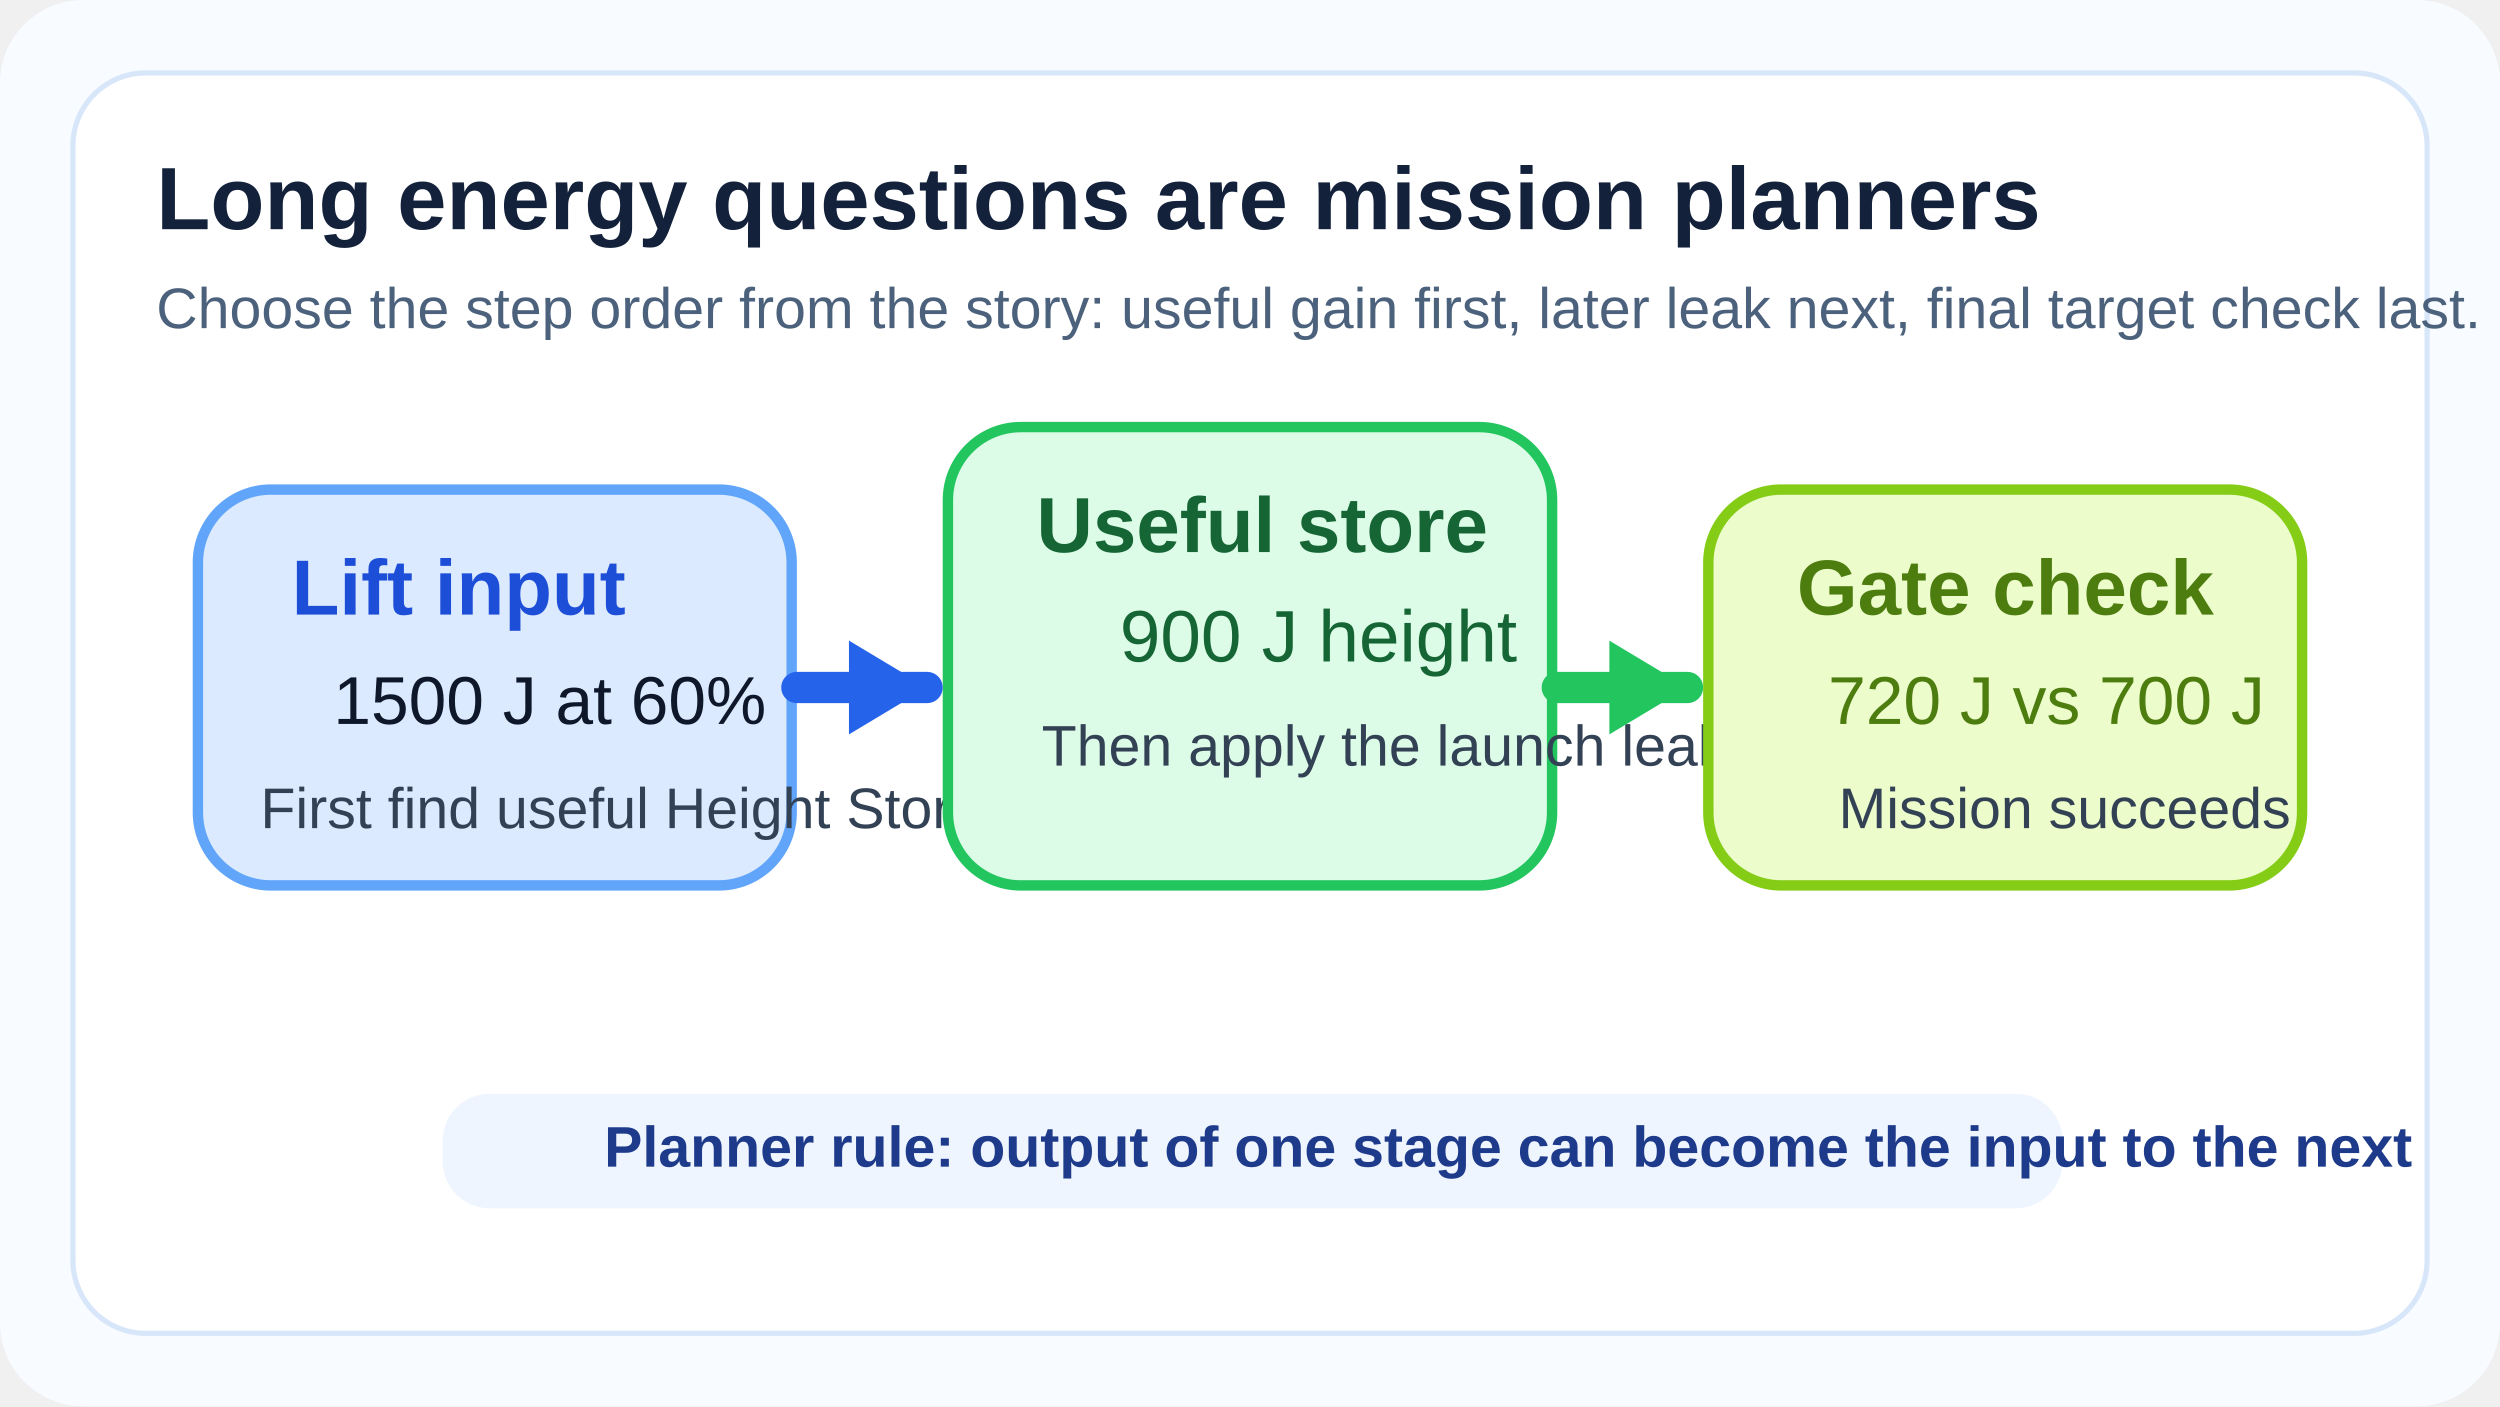
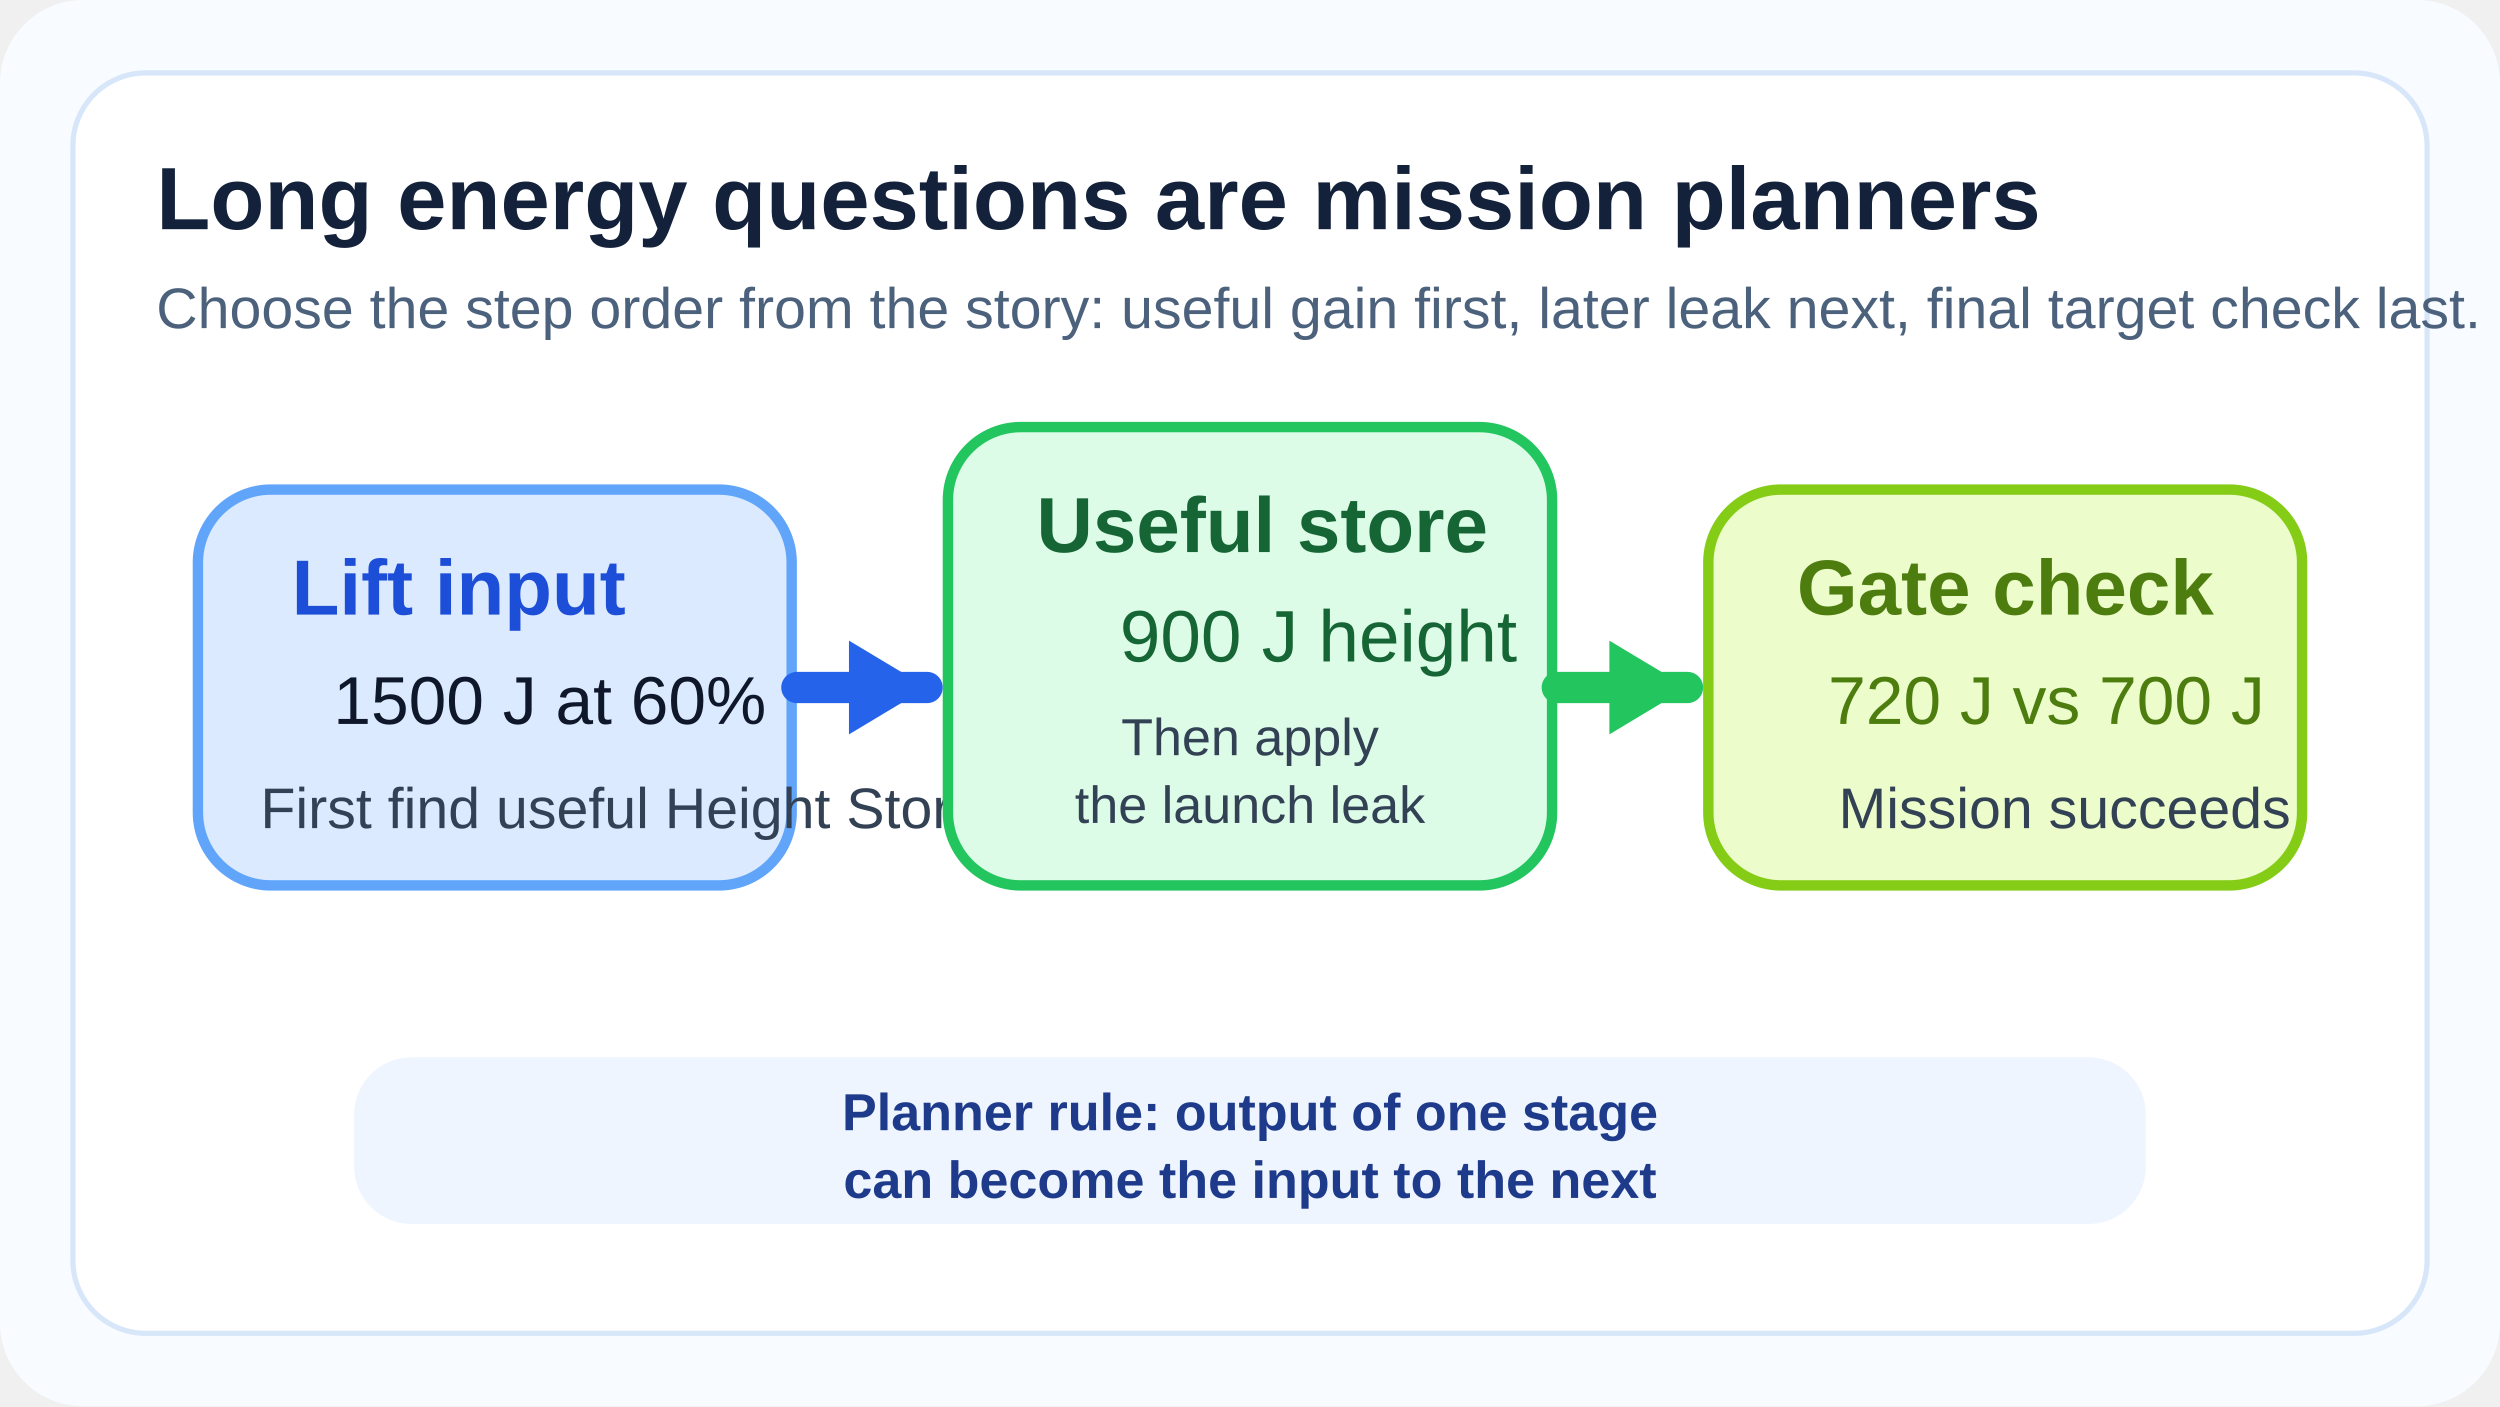
<svg xmlns="http://www.w3.org/2000/svg" width="960" height="540" viewBox="0 0 960 540" fill="none">
  <rect width="960" height="540" rx="32" fill="#F8FBFF" />
  <rect x="28" y="28" width="904" height="484" rx="28" fill="#FFFFFF" stroke="#D7E6F9" stroke-width="2" />
  <text x="60" y="88" fill="#13213A" font-family="Arial, sans-serif" font-size="34" font-weight="700">Long energy questions are mission planners</text>
  <text x="60" y="126" fill="#4B617C" font-family="Arial, sans-serif" font-size="22">Choose the step order from the story: useful gain first, later leak next, final target check last.</text>
  <rect x="76" y="188" width="228" height="152" rx="28" fill="#DBEAFE" stroke="#60A5FA" stroke-width="4" />
  <text x="112" y="236" fill="#1D4ED8" font-family="Arial, sans-serif" font-size="30" font-weight="700">Lift input</text>
  <text x="128" y="278" fill="#0F172A" font-family="Arial, sans-serif" font-size="26">1500 J at 60%</text>
  <text x="100" y="318" fill="#334155" font-family="Arial, sans-serif" font-size="22">First find useful Height Store</text>
  <rect x="364" y="164" width="232" height="176" rx="28" fill="#DCFCE7" stroke="#22C55E" stroke-width="4" />
  <text x="398" y="212" fill="#166534" font-family="Arial, sans-serif" font-size="30" font-weight="700">Useful store</text>
  <text x="430" y="254" fill="#166534" font-family="Arial, sans-serif" font-size="28">900 J height</text>
-   <text x="400" y="294" fill="#334155" font-family="Arial, sans-serif" font-size="22">Then apply the launch leak</text>
+   <text x="480" y="290" fill="#334155" font-family="Arial, sans-serif" font-size="20" text-anchor="middle">Then apply</text>
+   <text x="480" y="316" fill="#334155" font-family="Arial, sans-serif" font-size="20" text-anchor="middle">the launch leak</text>
  <rect x="656" y="188" width="228" height="152" rx="28" fill="#ECFCCB" stroke="#84CC16" stroke-width="4" />
  <text x="690" y="236" fill="#4D7C0F" font-family="Arial, sans-serif" font-size="30" font-weight="700">Gate check</text>
  <text x="702" y="278" fill="#4D7C0F" font-family="Arial, sans-serif" font-size="26">720 J vs 700 J</text>
  <text x="706" y="318" fill="#334155" font-family="Arial, sans-serif" font-size="22">Mission succeeds</text>
  <path d="M306 264H356" stroke="#2563EB" stroke-width="12" stroke-linecap="round" />
  <polygon points="356,264 326,246 326,282" fill="#2563EB" />
  <path d="M598 264H648" stroke="#22C55E" stroke-width="12" stroke-linecap="round" />
  <polygon points="648,264 618,246 618,282" fill="#22C55E" />
-   <rect x="170" y="420" width="622" height="44" rx="18" fill="#EEF5FF" />
-   <text x="232" y="448" fill="#1E3A8A" font-family="Arial, sans-serif" font-size="22" font-weight="700">Planner rule: output of one stage can become the input to the next</text>
+   <rect x="136" y="406" width="688" height="64" rx="22" fill="#EEF5FF" />
+   <text x="480" y="434" fill="#1E3A8A" font-family="Arial, sans-serif" font-size="20" font-weight="700" text-anchor="middle">Planner rule: output of one stage</text>
+   <text x="480" y="460" fill="#1E3A8A" font-family="Arial, sans-serif" font-size="20" font-weight="700" text-anchor="middle">can become the input to the next</text>
</svg>
